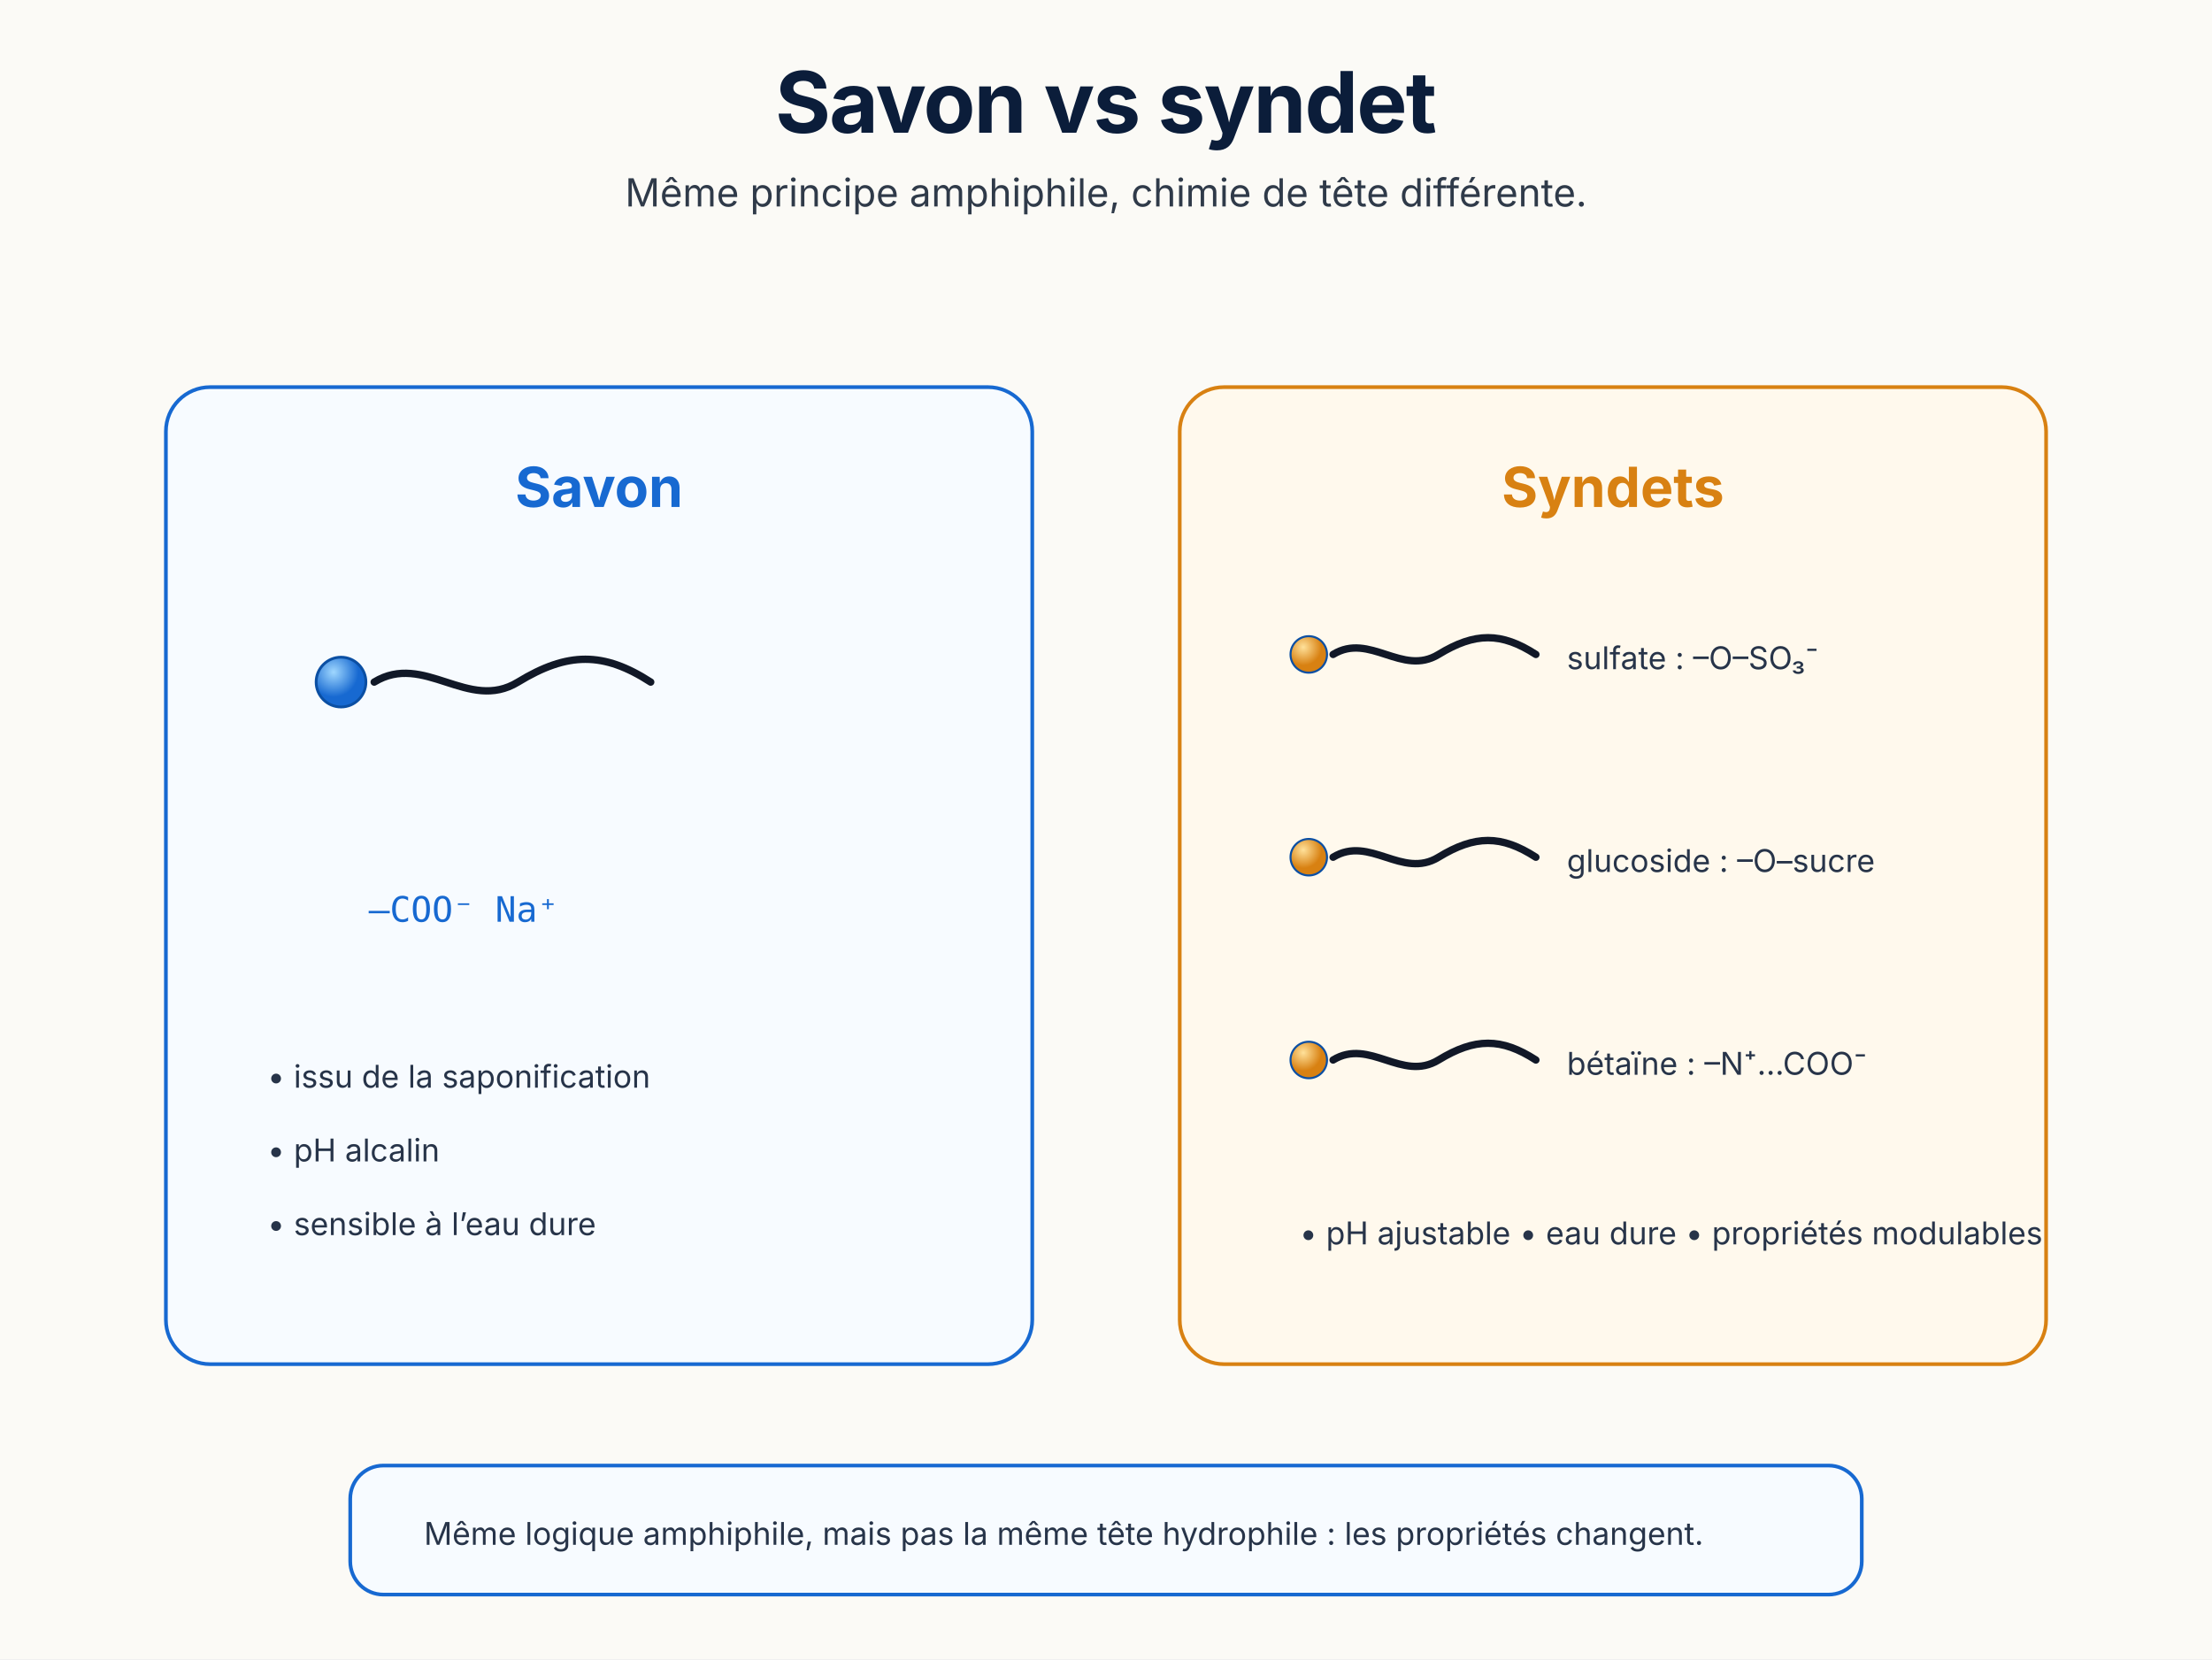
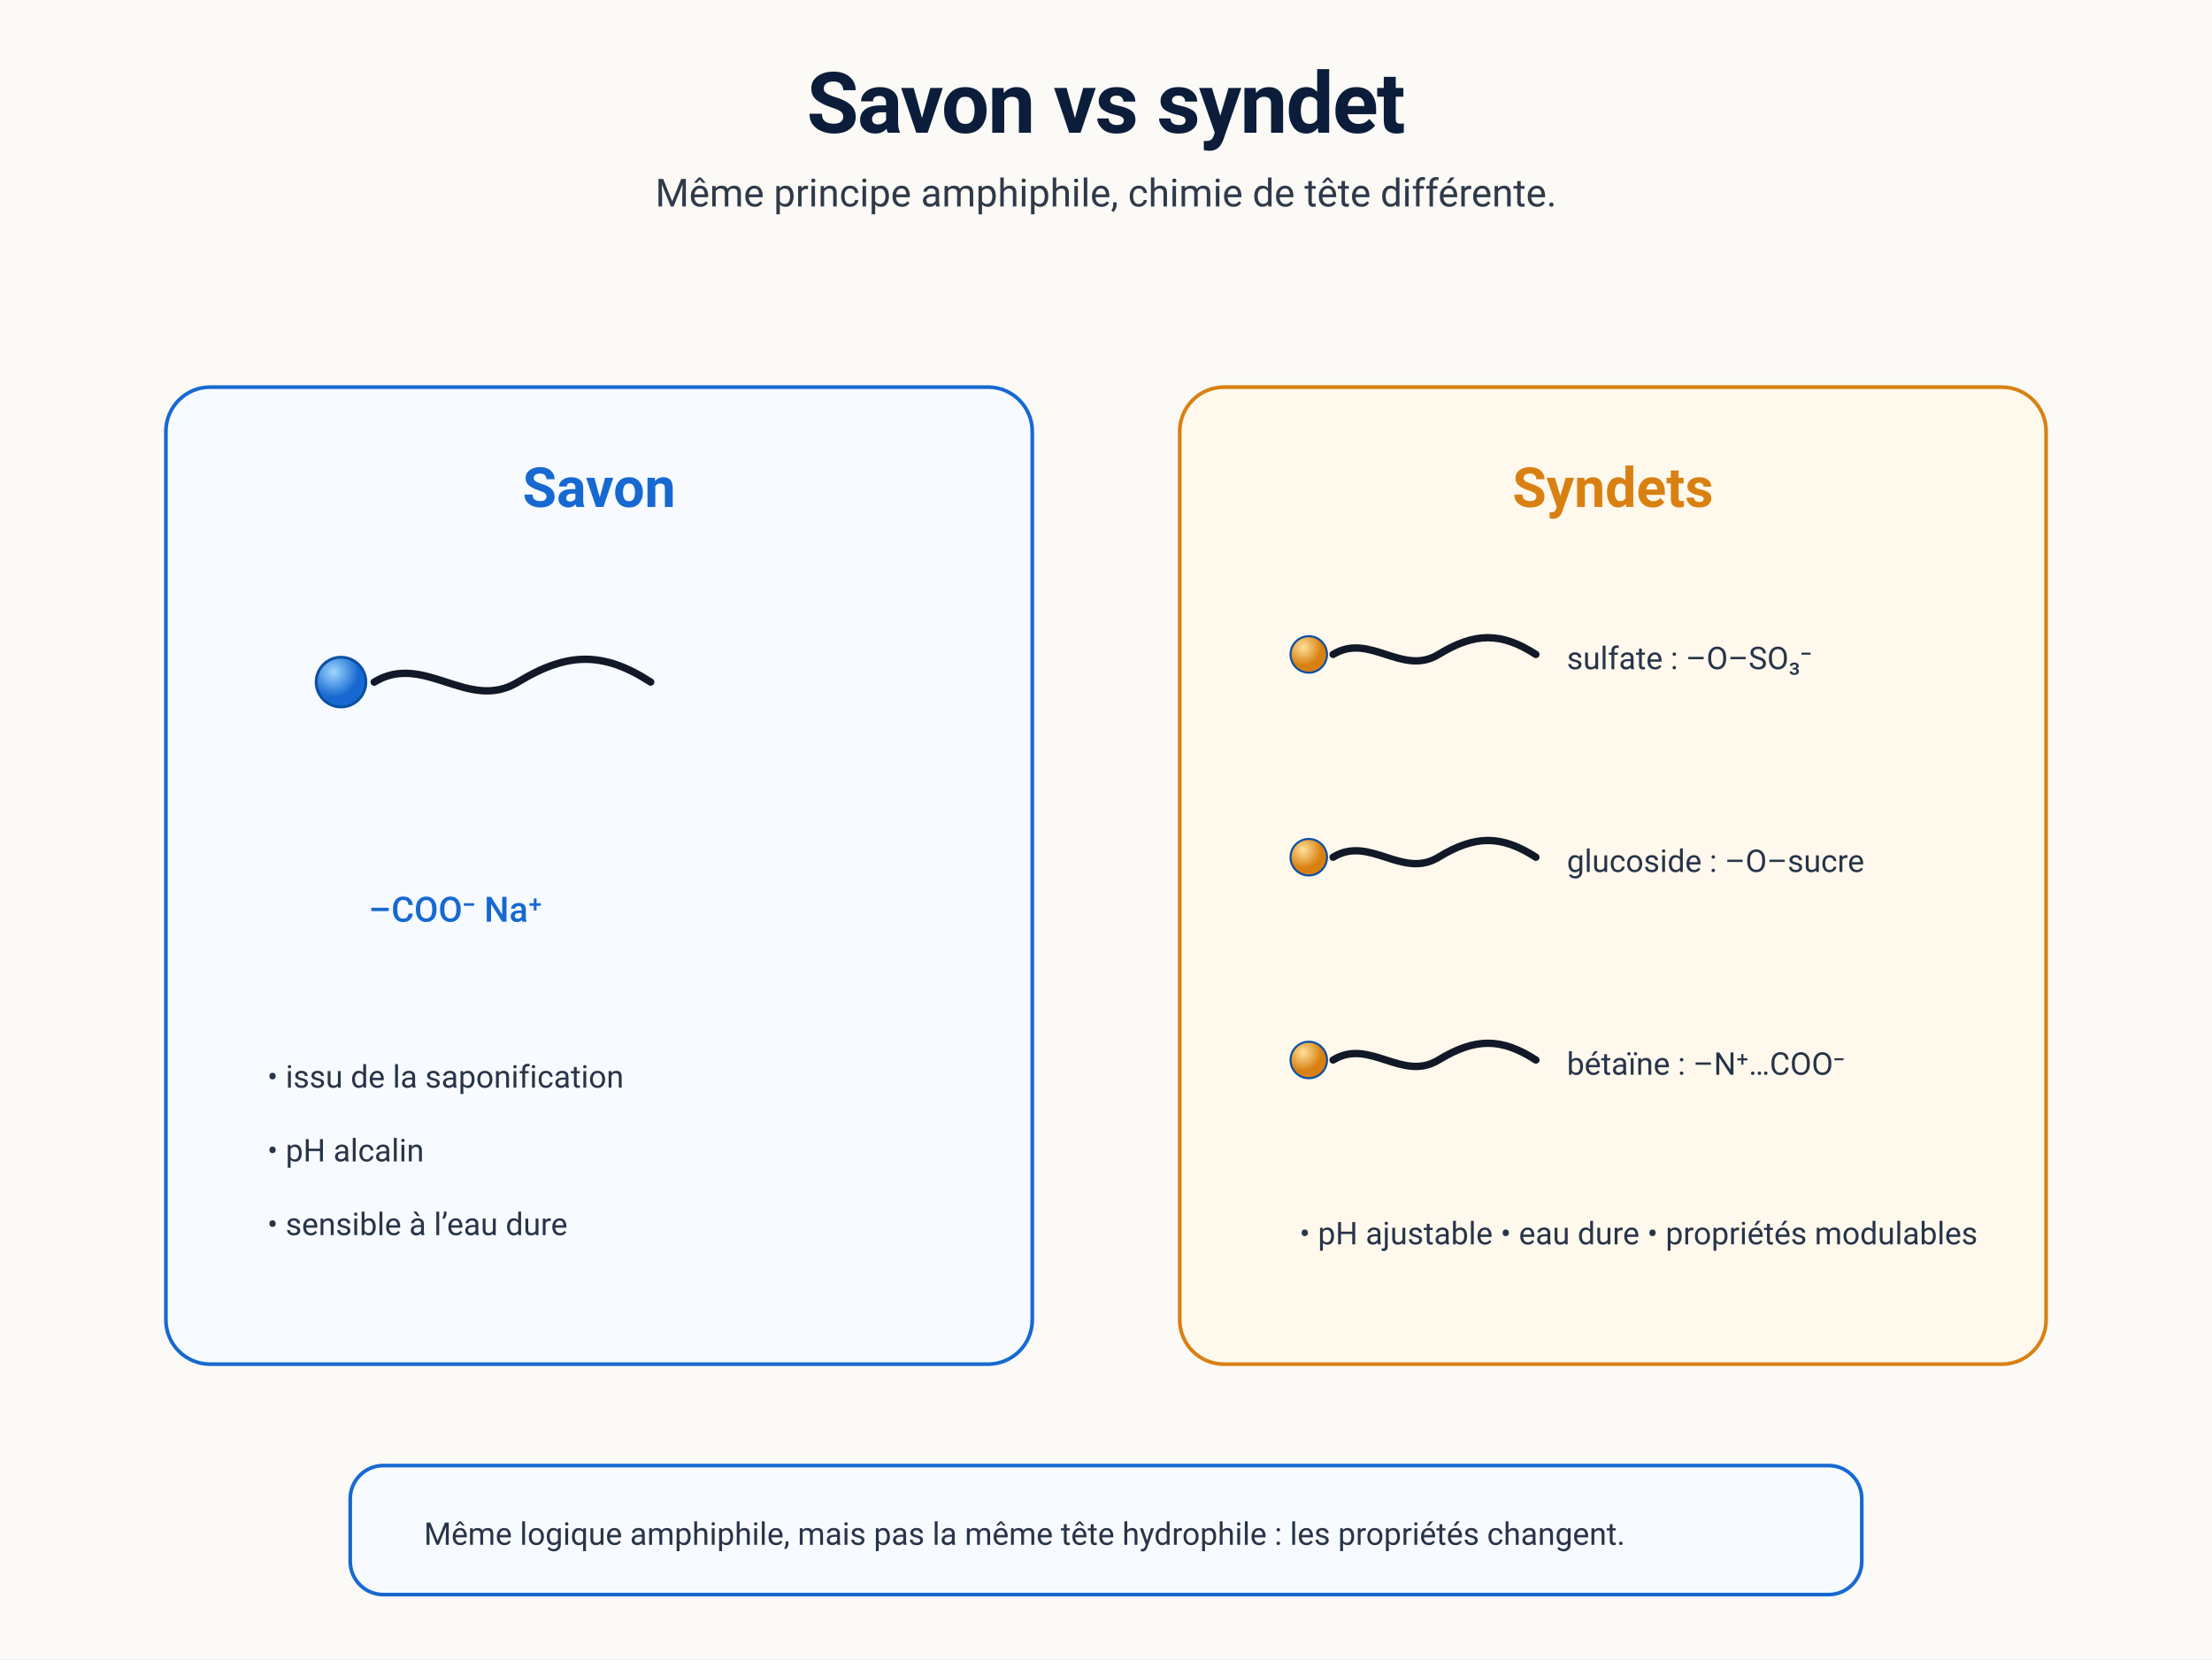
<svg xmlns="http://www.w3.org/2000/svg" width="1200" height="900" viewBox="0 0 1200 900" role="img" aria-labelledby="title desc">
  <defs>
    <style>
- .title{font:700 46px system-ui,-apple-system,BlinkMacSystemFont,'Segoe UI',sans-serif;fill:#0b1d3a;letter-spacing:-.8px}
- .subtitle{font:400 21px system-ui,-apple-system,BlinkMacSystemFont,'Segoe UI',sans-serif;fill:#2f3a49}
- .h2{font:700 30px system-ui,-apple-system,BlinkMacSystemFont,'Segoe UI',sans-serif;fill:#0b1d3a}
- .label{font:600 20px system-ui,-apple-system,BlinkMacSystemFont,'Segoe UI',sans-serif;fill:#0b1d3a}
- .small{font:400 17px system-ui,-apple-system,BlinkMacSystemFont,'Segoe UI',sans-serif;fill:#273449}
- .tiny{font:400 14px system-ui,-apple-system,BlinkMacSystemFont,'Segoe UI',sans-serif;fill:#4b5563}
- .mono{font:500 19px ui-monospace,SFMono-Regular,Menlo,monospace;fill:#111827}
+ .title{font:700 46px Roboto,Arial,sans-serif;fill:#0b1d3a;letter-spacing:-.8px}
+ .subtitle{font:400 21px Roboto,Arial,sans-serif;fill:#2f3a49}
+ .h2{font:700 30px Roboto,Arial,sans-serif;fill:#0b1d3a}
+ .label{font:600 20px Roboto,Arial,sans-serif;fill:#0b1d3a}
+ .small{font:400 17px Roboto,Arial,sans-serif;fill:#273449}
+ .tiny{font:400 14px Roboto,Arial,sans-serif;fill:#4b5563}
+ .mono{font:500 19px Roboto,Arial,sans-serif;fill:#111827}
.box{fill:#fff;stroke:#d7dce3;stroke-width:2}
.info{fill:#f7fbff;stroke:#1769d1;stroke-width:2}
.warn{fill:#fff9ed;stroke:#d88112;stroke-width:2}
.blue{fill:#1769d1}.orange{fill:#d88112}.green{fill:#237047}.purple{fill:#6a3aa8}.red{fill:#b84b3f}.muted{fill:#667085}
.tail{fill:none;stroke:#111827;stroke-width:4;stroke-linecap:round}
.line{stroke:#d7dce3;stroke-width:2}
</style>
    <radialGradient id="headBlue" cx="35%" cy="30%">
      <stop offset="0" stop-color="#9fd7ff" />
      <stop offset="1" stop-color="#1769d1" />
    </radialGradient>
    <radialGradient id="headOrange" cx="35%" cy="30%">
      <stop offset="0" stop-color="#ffe19a" />
      <stop offset="1" stop-color="#d88112" />
    </radialGradient>
    <marker id="arrow" markerWidth="10" markerHeight="10" refX="8" refY="3" orient="auto">
      <path d="M0,0 L0,6 L9,3 z" fill="#111827" />
    </marker>
    <marker id="arrowBlue" markerWidth="10" markerHeight="10" refX="8" refY="3" orient="auto">
      <path d="M0,0 L0,6 L9,3 z" fill="#1769d1" />
    </marker>
    <marker id="arrowOrange" markerWidth="10" markerHeight="10" refX="8" refY="3" orient="auto">
      <path d="M0,0 L0,6 L9,3 z" fill="#d88112" />
    </marker>
  </defs>
  <rect width="100%" height="100%" fill="#fbfaf6" />
  <text x="600.0" y="72" text-anchor="middle" class="title">Savon vs syndet</text>
  <text x="600.0" y="112" text-anchor="middle" class="subtitle">Même principe amphiphile, chimie de tête différente.</text>
  <rect x="90" y="210" width="470" height="530" rx="24" fill="#f7fbff" stroke="#1769d1" stroke-width="2" />
  <text x="325" y="275" text-anchor="middle" class="h2 blue">Savon</text>
  <circle cx="185" cy="370" r="13.5" fill="url(#headBlue)" stroke="#0b4fa3" stroke-width="1.5" />
  <path d="M203.0 370 C230.0 353.5 254.0 386.5 281.0 370 S327.5 353.5 353.0 370" class="tail" stroke-width="3.0" />
  <text x="200" y="500" class="mono blue">–COO⁻ Na⁺</text>
  <text x="145" y="590" class="small">• issu de la saponification</text>
  <text x="145" y="630" class="small">• pH alcalin</text>
  <text x="145" y="670" class="small">• sensible à l’eau dure</text>
  <rect x="640" y="210" width="470" height="530" rx="24" fill="#fff9ed" stroke="#d88112" stroke-width="2" />
  <text x="875" y="275" text-anchor="middle" class="h2 orange">Syndets</text>
  <circle cx="710" cy="355" r="9.9" fill="url(#headOrange)" stroke="#0b4fa3" stroke-width="1.1" />
  <path d="M723.2 355 C743.0 342.9 760.6 367.1 780.4 355 S814.5 342.9 833.2 355" class="tail" stroke-width="2.2" />
  <text x="850" y="363" class="small">sulfate : –O–SO₃⁻</text>
  <circle cx="710" cy="465" r="9.9" fill="url(#headOrange)" stroke="#0b4fa3" stroke-width="1.1" />
  <path d="M723.2 465 C743.0 452.9 760.6 477.1 780.4 465 S814.5 452.9 833.2 465" class="tail" stroke-width="2.2" />
  <text x="850" y="473" class="small">glucoside : –O–sucre</text>
  <circle cx="710" cy="575" r="9.9" fill="url(#headOrange)" stroke="#0b4fa3" stroke-width="1.1" />
  <path d="M723.2 575 C743.0 562.9 760.6 587.1 780.4 575 S814.5 562.9 833.2 575" class="tail" stroke-width="2.2" />
  <text x="850" y="583" class="small">bétaïne : –N⁺…COO⁻</text>
  <text x="705" y="675" class="small">• pH ajustable • eau dure • propriétés modulables</text>
  <rect x="190" y="795" width="820" height="70" rx="18" class="info" />
  <text x="230" y="838" class="small">Même logique amphiphile, mais pas la même tête hydrophile : les propriétés changent.</text>
</svg>
